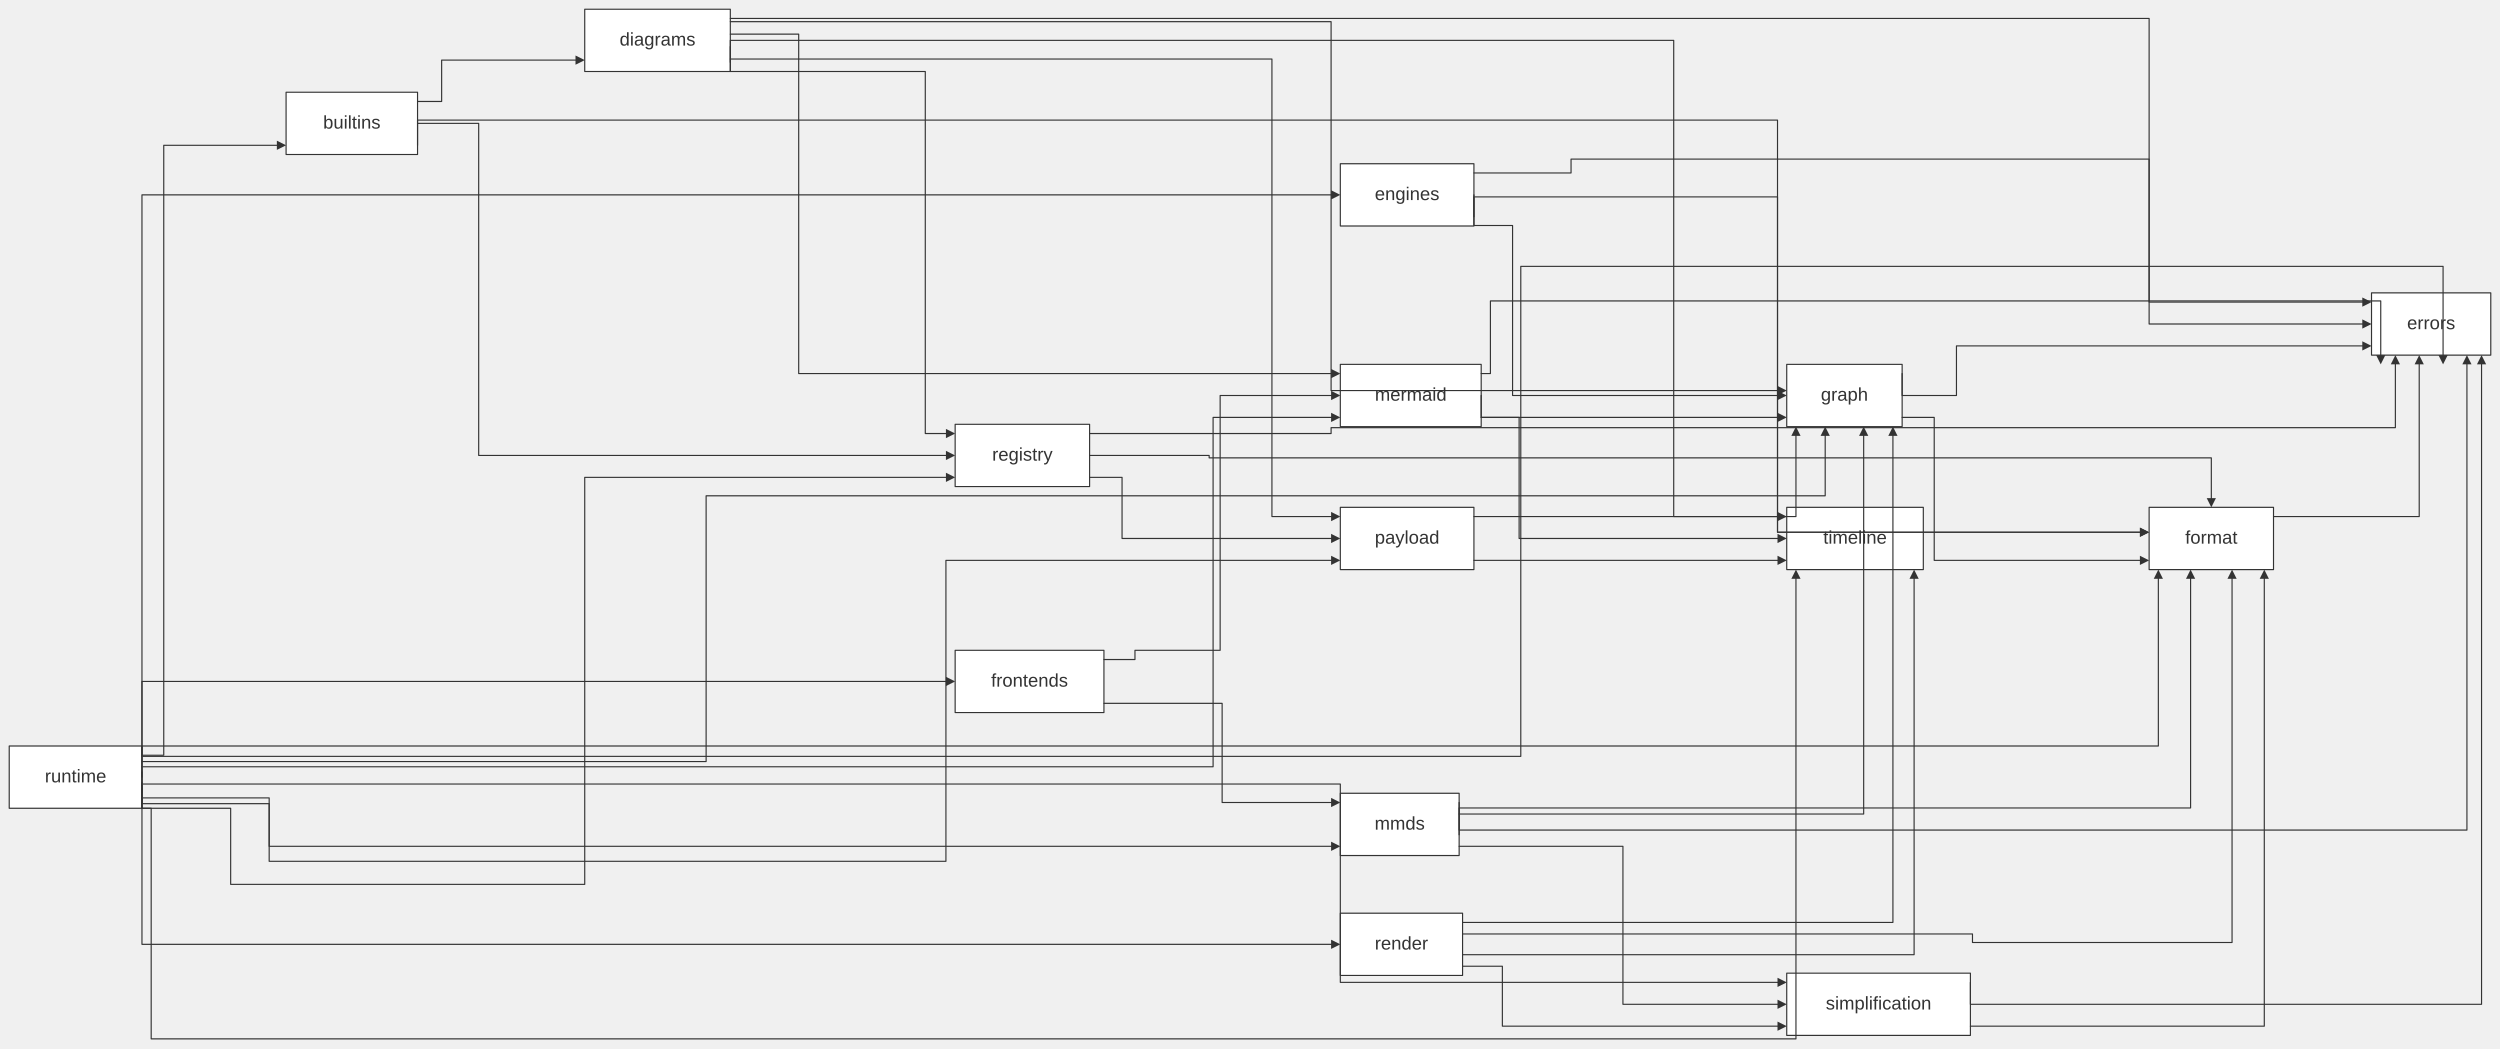
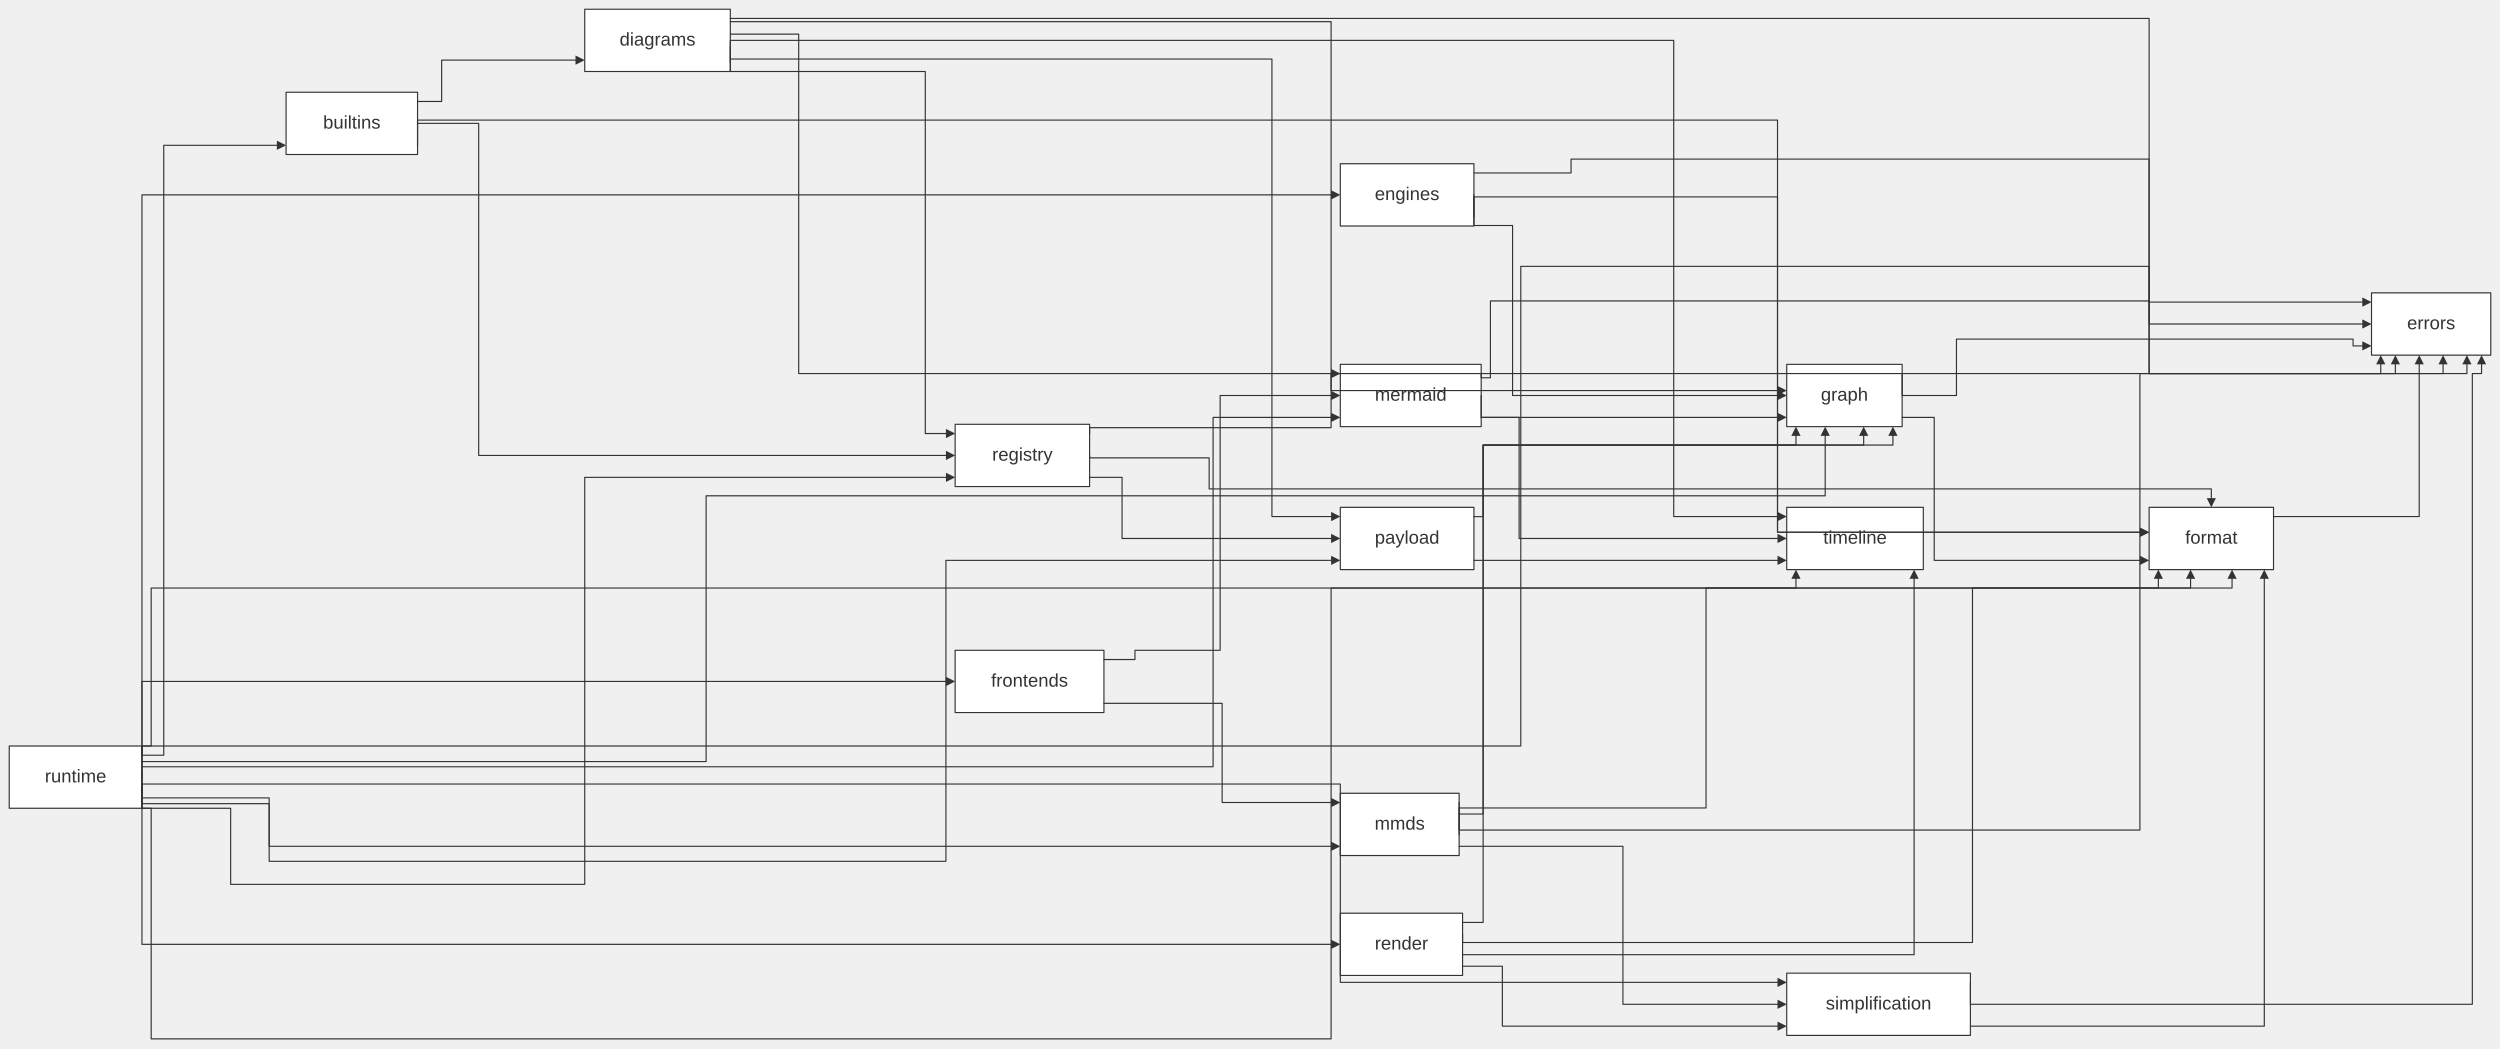
<svg xmlns="http://www.w3.org/2000/svg" width="100%" viewBox="0 0 2168.22 909.00" style="max-width: 2168.22px; background-color: transparent;" font-family="&quot;trebuchet ms&quot;, verdana, arial, sans-serif" font-size="16.00">
  <defs>
    <marker id="arrowhead" viewBox="0 0 10.00 10.00" refX="5.00" refY="5.00" markerWidth="8.00" markerHeight="8.00" orient="auto-start-reverse" markerUnits="userSpaceOnUse">
      <path d="M 0 0 L 10.00 5.00 L 0 10.00 z" fill="#333" />
    </marker>
    <marker id="crosshead" viewBox="0 0 11.00 11.00" refX="12.00" refY="5.20" markerWidth="11.00" markerHeight="11.00" orient="auto-start-reverse" markerUnits="userSpaceOnUse">
      <path d="M 1,1 l 9,9 M 10,1 l -9,9" stroke="#333" stroke-width="2" />
    </marker>
    <marker id="circlehead" viewBox="0 0 10.00 10.00" refX="11.00" refY="5.00" markerWidth="11.00" markerHeight="11.00" orient="auto-start-reverse" markerUnits="userSpaceOnUse">
      <circle cx="5" cy="5" r="5" stroke="#333" stroke-width="1" fill="#333" />
    </marker>
    <marker id="open-arrowhead" viewBox="0 0 10.00 10.00" refX="5.00" refY="5.00" markerWidth="8.00" markerHeight="8.00" orient="auto-start-reverse" markerUnits="userSpaceOnUse">
      <polygon points="0,0 10.00,5.00 0,10.00" fill="white" stroke="#333" stroke-width="1" />
    </marker>
    <marker id="diamondhead" viewBox="0 0 12.00 12.00" refX="6.00" refY="6.00" markerWidth="12.00" markerHeight="12.00" orient="auto-start-reverse" markerUnits="userSpaceOnUse">
      <polygon points="0,6.00 6.00,0 12.00,6.00 6.00,12.00" fill="#333" />
    </marker>
    <marker id="open-diamondhead" viewBox="0 0 12.00 12.00" refX="6.00" refY="6.00" markerWidth="12.00" markerHeight="12.00" orient="auto-start-reverse" markerUnits="userSpaceOnUse">
      <polygon points="0,6.00 6.00,0 12.00,6.00 6.00,12.00" fill="white" stroke="#333" stroke-width="1" />
    </marker>
  </defs>
  <g transform="translate(0.00,0.00)">
    <g class="nodes">
      <rect x="248.12" y="80.00" width="114.01" height="54.00" fill="white" stroke="#333" stroke-width="1.00" stroke-linejoin="round" />
      <text x="305.13" y="107.00" text-anchor="middle" dominant-baseline="middle" fill="#333">builtins</text>
      <rect x="507.13" y="8.00" width="126.26" height="54.00" fill="white" stroke="#333" stroke-width="1.00" stroke-linejoin="round" />
      <text x="570.26" y="35.00" text-anchor="middle" dominant-baseline="middle" fill="#333">diagrams</text>
      <rect x="1162.44" y="142.00" width="115.87" height="54.00" fill="white" stroke="#333" stroke-width="1.00" stroke-linejoin="round" />
      <text x="1220.37" y="169.00" text-anchor="middle" dominant-baseline="middle" fill="#333">engines</text>
      <rect x="2056.79" y="254.00" width="103.43" height="54.00" fill="white" stroke="#333" stroke-width="1.00" stroke-linejoin="round" />
      <text x="2108.51" y="281.00" text-anchor="middle" dominant-baseline="middle" fill="#333">errors</text>
      <rect x="1863.91" y="440.00" width="107.88" height="54.00" fill="white" stroke="#333" stroke-width="1.00" stroke-linejoin="round" />
      <text x="1917.85" y="467.00" text-anchor="middle" dominant-baseline="middle" fill="#333">format</text>
      <rect x="828.39" y="564.00" width="129.04" height="54.00" fill="white" stroke="#333" stroke-width="1.00" stroke-linejoin="round" />
      <text x="892.91" y="591.00" text-anchor="middle" dominant-baseline="middle" fill="#333">frontends</text>
      <rect x="1549.61" y="316.00" width="100.09" height="54.00" fill="white" stroke="#333" stroke-width="1.00" stroke-linejoin="round" />
      <text x="1599.66" y="343.00" text-anchor="middle" dominant-baseline="middle" fill="#333">graph</text>
      <rect x="1162.44" y="316.00" width="122.18" height="54.00" fill="white" stroke="#333" stroke-width="1.00" stroke-linejoin="round" />
      <text x="1223.52" y="343.00" text-anchor="middle" dominant-baseline="middle" fill="#333">mermaid</text>
      <rect x="1162.44" y="688.00" width="103.06" height="54.00" fill="white" stroke="#333" stroke-width="1.00" stroke-linejoin="round" />
      <text x="1213.96" y="715.00" text-anchor="middle" dominant-baseline="middle" fill="#333">mmds</text>
      <rect x="1162.44" y="440.00" width="115.87" height="54.00" fill="white" stroke="#333" stroke-width="1.00" stroke-linejoin="round" />
      <text x="1220.37" y="467.00" text-anchor="middle" dominant-baseline="middle" fill="#333">payload</text>
      <rect x="828.39" y="368.00" width="116.61" height="54.00" fill="white" stroke="#333" stroke-width="1.00" stroke-linejoin="round" />
      <text x="886.70" y="395.00" text-anchor="middle" dominant-baseline="middle" fill="#333">registry</text>
      <rect x="1162.44" y="792.00" width="106.03" height="54.00" fill="white" stroke="#333" stroke-width="1.00" stroke-linejoin="round" />
      <text x="1215.45" y="819.00" text-anchor="middle" dominant-baseline="middle" fill="#333">render</text>
      <rect x="8.00" y="647.00" width="115.12" height="54.00" fill="white" stroke="#333" stroke-width="1.00" stroke-linejoin="round" />
      <text x="65.56" y="674.00" text-anchor="middle" dominant-baseline="middle" fill="#333">runtime</text>
      <rect x="1549.61" y="844.00" width="159.30" height="54.00" fill="white" stroke="#333" stroke-width="1.00" stroke-linejoin="round" />
      <text x="1629.26" y="871.00" text-anchor="middle" dominant-baseline="middle" fill="#333">simplification</text>
      <rect x="1549.61" y="440.00" width="118.46" height="54.00" fill="white" stroke="#333" stroke-width="1.00" stroke-linejoin="round" />
      <text x="1608.84" y="467.00" text-anchor="middle" dominant-baseline="middle" fill="#333">timeline</text>
    </g>
    <g class="edgePaths">
      <path d="M362.13,88.00 L383.03,88.00 L383.03,52.14 L503.13,52.14" stroke="#333" stroke-width="1.00" fill="none" stroke-linecap="round" stroke-linejoin="round" marker-end="url(#arrowhead)" />
      <path d="M362.13,126.00 L362.13,104.18 L1541.61,104.18 L1541.61,448.00 L1541.61,461.61 L1859.92,461.61" stroke="#333" stroke-width="1.00" fill="none" stroke-linecap="round" stroke-linejoin="round" marker-end="url(#arrowhead)" />
      <path d="M362.13,107.00 L415.16,107.00 L415.16,115.47 L415.16,395.00 L824.39,395.00" stroke="#333" stroke-width="1.00" fill="none" stroke-linecap="round" stroke-linejoin="round" marker-end="url(#arrowhead)" />
      <path d="M633.39,16.00 L1863.91,16.00 L1863.91,25.22 L1863.91,262.00 L2052.79,262.00" stroke="#333" stroke-width="1.00" fill="none" stroke-linecap="round" stroke-linejoin="round" marker-end="url(#arrowhead)" />
      <path d="M633.39,18.80 L1154.44,18.80 L1154.44,30.11 L1154.44,324.00 L1154.44,338.75 L1545.62,338.75" stroke="#333" stroke-width="1.00" fill="none" stroke-linecap="round" stroke-linejoin="round" marker-end="url(#arrowhead)" />
      <path d="M633.39,29.60 L692.70,29.60 L692.70,39.89 L692.70,324.00 L1158.44,324.00" stroke="#333" stroke-width="1.00" fill="none" stroke-linecap="round" stroke-linejoin="round" marker-end="url(#arrowhead)" />
      <path d="M633.39,51.20 L1103.13,51.20 L1103.13,448.00 L1158.44,448.00" stroke="#333" stroke-width="1.00" fill="none" stroke-linecap="round" stroke-linejoin="round" marker-end="url(#arrowhead)" />
      <path d="M633.39,40.40 L633.39,62.00 L802.49,62.00 L802.49,376.00 L824.39,376.00" stroke="#333" stroke-width="1.00" fill="none" stroke-linecap="round" stroke-linejoin="round" marker-end="url(#arrowhead)" />
      <path d="M633.39,54.00 L633.39,35.00 L1451.59,35.00 L1451.59,448.00 L1545.61,448.00" stroke="#333" stroke-width="1.00" fill="none" stroke-linecap="round" stroke-linejoin="round" marker-end="url(#arrowhead)" />
      <path d="M1278.30,150.00 L1362.55,150.00 L1362.55,138.00 L1863.91,138.00 L1863.91,281.00 L2052.79,281.00" stroke="#333" stroke-width="1.00" fill="none" stroke-linecap="round" stroke-linejoin="round" marker-end="url(#arrowhead)" />
      <path d="M1278.30,188.00 L1278.30,170.76 L1541.61,170.76 L1541.61,432.00 L1541.61,461.61 L1859.92,461.61" stroke="#333" stroke-width="1.00" fill="none" stroke-linecap="round" stroke-linejoin="round" marker-end="url(#arrowhead)" />
      <path d="M1278.30,169.00 L1278.30,195.58 L1311.83,195.58 L1311.83,343.00 L1545.61,343.00" stroke="#333" stroke-width="1.00" fill="none" stroke-linecap="round" stroke-linejoin="round" marker-end="url(#arrowhead)" />
      <path d="M1971.79,448.00 L2098.16,448.00 L2098.16,312.00" stroke="#333" stroke-width="1.00" fill="none" stroke-linecap="round" stroke-linejoin="round" marker-end="url(#arrowhead)" />
      <path d="M957.44,572.00 L984.34,572.00 L984.34,564.00 L1058.22,564.00 L1058.22,343.00 L1158.44,343.00" stroke="#333" stroke-width="1.00" fill="none" stroke-linecap="round" stroke-linejoin="round" marker-end="url(#arrowhead)" />
      <path d="M957.44,610.00 L1059.94,610.00 L1059.94,696.00 L1158.44,696.00" stroke="#333" stroke-width="1.00" fill="none" stroke-linecap="round" stroke-linejoin="round" marker-end="url(#arrowhead)" />
-       <path d="M1649.70,324.00 L1649.70,343.00 L1696.81,343.00 L1696.81,300.00 L2052.79,300.00" stroke="#333" stroke-width="1.00" fill="none" stroke-linecap="round" stroke-linejoin="round" marker-end="url(#arrowhead)" />
+       <path d="M1649.70,324.00 L1649.70,343.00 L1696.81,343.00 L1696.81,294.11 L2040.79,294.11 L2040.79,300.00 L2052.79,300.00" stroke="#333" stroke-width="1.00" fill="none" stroke-linecap="round" stroke-linejoin="round" marker-end="url(#arrowhead)" />
      <path d="M1649.70,362.00 L1677.52,362.00 L1677.52,362.50 L1677.52,486.00 L1859.91,486.00" stroke="#333" stroke-width="1.00" fill="none" stroke-linecap="round" stroke-linejoin="round" marker-end="url(#arrowhead)" />
-       <path d="M1284.61,324.00 L1292.61,324.00 L1292.61,261.00 L1863.91,261.00 L2064.79,261.00 L2064.79,312.00" stroke="#333" stroke-width="1.00" fill="none" stroke-linecap="round" stroke-linejoin="round" marker-end="url(#arrowhead)" />
+       <path d="M1284.61,324.00 L1284.61,327.64 L1292.61,327.64 L1292.61,261.00 L1863.91,261.00 L1863.91,324.00 L2064.79,324.00 L2064.79,312.00" stroke="#333" stroke-width="1.00" fill="none" stroke-linecap="round" stroke-linejoin="round" marker-end="url(#arrowhead)" />
      <path d="M1284.61,343.00 L1284.61,362.00 L1545.61,362.00" stroke="#333" stroke-width="1.00" fill="none" stroke-linecap="round" stroke-linejoin="round" marker-end="url(#arrowhead)" />
      <path d="M1284.61,362.00 L1317.51,362.00 L1317.51,362.66 L1317.51,467.00 L1545.61,467.00" stroke="#333" stroke-width="1.00" fill="none" stroke-linecap="round" stroke-linejoin="round" marker-end="url(#arrowhead)" />
-       <path d="M1265.49,696.00 L1265.49,719.91 L1855.91,719.91 L2139.54,719.91 L2139.54,312.00" stroke="#333" stroke-width="1.00" fill="none" stroke-linecap="round" stroke-linejoin="round" marker-end="url(#arrowhead)" />
-       <path d="M1265.49,724.00 L1265.49,700.72 L1479.62,700.72 L1899.87,700.72 L1899.87,498.00" stroke="#333" stroke-width="1.00" fill="none" stroke-linecap="round" stroke-linejoin="round" marker-end="url(#arrowhead)" />
-       <path d="M1265.49,706.00 L1286.30,706.00 L1616.34,706.00 L1616.34,374.00" stroke="#333" stroke-width="1.00" fill="none" stroke-linecap="round" stroke-linejoin="round" marker-end="url(#arrowhead)" />
+       <path d="M1265.49,696.00 L1265.49,719.91 L1855.91,719.91 L1855.91,324.00 L2139.54,324.00 L2139.54,312.00" stroke="#333" stroke-width="1.00" fill="none" stroke-linecap="round" stroke-linejoin="round" marker-end="url(#arrowhead)" />
+       <path d="M1265.49,724.00 L1265.49,700.72 L1479.62,700.72 L1479.62,510.00 L1899.87,510.00 L1899.87,498.00" stroke="#333" stroke-width="1.00" fill="none" stroke-linecap="round" stroke-linejoin="round" marker-end="url(#arrowhead)" />
+       <path d="M1265.49,706.00 L1286.30,706.00 L1286.30,386.00 L1616.34,386.00 L1616.34,374.00" stroke="#333" stroke-width="1.00" fill="none" stroke-linecap="round" stroke-linejoin="round" marker-end="url(#arrowhead)" />
      <path d="M1265.49,734.00 L1407.55,734.00 L1407.55,871.00 L1545.61,871.00" stroke="#333" stroke-width="1.00" fill="none" stroke-linecap="round" stroke-linejoin="round" marker-end="url(#arrowhead)" />
-       <path d="M1278.30,448.00 L1286.30,448.00 L1557.61,448.00 L1557.61,374.00" stroke="#333" stroke-width="1.00" fill="none" stroke-linecap="round" stroke-linejoin="round" marker-end="url(#arrowhead)" />
+       <path d="M1278.30,448.00 L1278.30,448.06 L1286.30,448.06 L1286.30,386.00 L1557.61,386.00 L1557.61,374.00" stroke="#333" stroke-width="1.00" fill="none" stroke-linecap="round" stroke-linejoin="round" marker-end="url(#arrowhead)" />
      <path d="M1278.30,486.00 L1545.61,486.00" stroke="#333" stroke-width="1.00" fill="none" stroke-linecap="round" stroke-linejoin="round" marker-end="url(#arrowhead)" />
-       <path d="M945.00,376.00 L1154.44,376.00 L1154.44,370.90 L2077.48,370.90 L2077.48,312.00" stroke="#333" stroke-width="1.00" fill="none" stroke-linecap="round" stroke-linejoin="round" marker-end="url(#arrowhead)" />
-       <path d="M945.00,395.00 L1048.68,395.00 L1048.68,397.11 L1917.85,397.11 L1917.85,436.00" stroke="#333" stroke-width="1.00" fill="none" stroke-linecap="round" stroke-linejoin="round" marker-end="url(#arrowhead)" />
+       <path d="M945.00,376.00 L945.00,370.90 L1154.44,370.90 L1154.44,324.00 L2077.48,324.00 L2077.48,312.00" stroke="#333" stroke-width="1.00" fill="none" stroke-linecap="round" stroke-linejoin="round" marker-end="url(#arrowhead)" />
+       <path d="M945.00,395.00 L945.00,397.11 L1048.68,397.11 L1048.68,424.00 L1917.85,424.00 L1917.85,436.00" stroke="#333" stroke-width="1.00" fill="none" stroke-linecap="round" stroke-linejoin="round" marker-end="url(#arrowhead)" />
      <path d="M945.00,414.00 L973.14,414.00 L973.14,467.00 L1158.44,467.00" stroke="#333" stroke-width="1.00" fill="none" stroke-linecap="round" stroke-linejoin="round" marker-end="url(#arrowhead)" />
-       <path d="M1268.46,810.00 L1710.71,810.00 L1710.71,817.41 L1935.83,817.41 L1935.83,498.00" stroke="#333" stroke-width="1.00" fill="none" stroke-linecap="round" stroke-linejoin="round" marker-end="url(#arrowhead)" />
-       <path d="M1268.46,800.00 L1286.30,800.00 L1641.70,800.00 L1641.70,374.00" stroke="#333" stroke-width="1.00" fill="none" stroke-linecap="round" stroke-linejoin="round" marker-end="url(#arrowhead)" />
+       <path d="M1268.46,810.00 L1268.46,817.41 L1710.71,817.41 L1710.71,510.00 L1935.83,510.00 L1935.83,498.00" stroke="#333" stroke-width="1.00" fill="none" stroke-linecap="round" stroke-linejoin="round" marker-end="url(#arrowhead)" />
+       <path d="M1268.46,800.00 L1286.30,800.00 L1286.30,386.00 L1641.70,386.00 L1641.70,374.00" stroke="#333" stroke-width="1.00" fill="none" stroke-linecap="round" stroke-linejoin="round" marker-end="url(#arrowhead)" />
      <path d="M1268.46,838.00 L1302.98,838.00 L1302.98,890.00 L1545.61,890.00" stroke="#333" stroke-width="1.00" fill="none" stroke-linecap="round" stroke-linejoin="round" marker-end="url(#arrowhead)" />
      <path d="M1268.46,828.00 L1660.08,828.00 L1660.08,498.00" stroke="#333" stroke-width="1.00" fill="none" stroke-linecap="round" stroke-linejoin="round" marker-end="url(#arrowhead)" />
      <path d="M123.12,655.00 L142.02,655.00 L142.02,647.00 L142.02,126.00 L244.12,126.00" stroke="#333" stroke-width="1.00" fill="none" stroke-linecap="round" stroke-linejoin="round" marker-end="url(#arrowhead)" />
      <path d="M123.12,655.00 L123.12,169.00 L1158.44,169.00" stroke="#333" stroke-width="1.00" fill="none" stroke-linecap="round" stroke-linejoin="round" marker-end="url(#arrowhead)" />
-       <path d="M123.12,656.00 L1318.96,656.00 L1318.96,647.00 L1318.96,231.00 L1863.91,231.00 L2118.85,231.00 L2118.85,312.00" stroke="#333" stroke-width="1.00" fill="none" stroke-linecap="round" stroke-linejoin="round" marker-end="url(#arrowhead)" />
-       <path d="M123.12,674.00 L123.12,647.00 L131.12,647.00 L1871.91,647.00 L1871.91,498.00" stroke="#333" stroke-width="1.00" fill="none" stroke-linecap="round" stroke-linejoin="round" marker-end="url(#arrowhead)" />
+       <path d="M123.12,656.00 L123.12,647.00 L1318.96,647.00 L1318.96,231.00 L1863.91,231.00 L1863.91,324.00 L2118.85,324.00 L2118.85,312.00" stroke="#333" stroke-width="1.00" fill="none" stroke-linecap="round" stroke-linejoin="round" marker-end="url(#arrowhead)" />
+       <path d="M123.12,674.00 L123.12,647.00 L131.12,647.00 L131.12,510.00 L1871.91,510.00 L1871.91,498.00" stroke="#333" stroke-width="1.00" fill="none" stroke-linecap="round" stroke-linejoin="round" marker-end="url(#arrowhead)" />
      <path d="M123.12,687.50 L123.12,591.00 L824.39,591.00" stroke="#333" stroke-width="1.00" fill="none" stroke-linecap="round" stroke-linejoin="round" marker-end="url(#arrowhead)" />
      <path d="M123.12,660.50 L612.41,660.50 L612.41,430.00 L1582.97,430.00 L1582.97,374.00" stroke="#333" stroke-width="1.00" fill="none" stroke-linecap="round" stroke-linejoin="round" marker-end="url(#arrowhead)" />
      <path d="M123.12,665.00 L1052.10,665.00 L1052.10,362.00 L1158.44,362.00" stroke="#333" stroke-width="1.00" fill="none" stroke-linecap="round" stroke-linejoin="round" marker-end="url(#arrowhead)" />
      <path d="M123.12,692.00 L233.45,692.00 L233.45,734.00 L1158.44,734.00" stroke="#333" stroke-width="1.00" fill="none" stroke-linecap="round" stroke-linejoin="round" marker-end="url(#arrowhead)" />
      <path d="M123.12,678.50 L123.12,697.02 L233.45,697.02 L233.45,747.00 L820.39,747.00 L820.39,486.00 L1158.44,486.00" stroke="#333" stroke-width="1.00" fill="none" stroke-linecap="round" stroke-linejoin="round" marker-end="url(#arrowhead)" />
      <path d="M123.12,669.50 L123.12,701.00 L200.05,701.00 L200.05,767.00 L507.13,767.00 L507.13,414.00 L824.39,414.00" stroke="#333" stroke-width="1.00" fill="none" stroke-linecap="round" stroke-linejoin="round" marker-end="url(#arrowhead)" />
      <path d="M123.12,693.00 L123.12,819.00 L1158.44,819.00" stroke="#333" stroke-width="1.00" fill="none" stroke-linecap="round" stroke-linejoin="round" marker-end="url(#arrowhead)" />
      <path d="M123.12,693.00 L123.12,680.00 L1162.44,680.00 L1162.44,852.00 L1545.61,852.00" stroke="#333" stroke-width="1.00" fill="none" stroke-linecap="round" stroke-linejoin="round" marker-end="url(#arrowhead)" />
-       <path d="M123.12,683.00 L123.12,701.00 L131.12,701.00 L131.12,901.00 L1154.44,901.00 L1557.61,901.00 L1557.61,498.00" stroke="#333" stroke-width="1.00" fill="none" stroke-linecap="round" stroke-linejoin="round" marker-end="url(#arrowhead)" />
-       <path d="M1708.91,852.00 L1708.91,871.00 L2144.22,871.00 L2152.22,871.00 L2152.22,312.00" stroke="#333" stroke-width="1.00" fill="none" stroke-linecap="round" stroke-linejoin="round" marker-end="url(#arrowhead)" />
+       <path d="M123.12,683.00 L123.12,701.00 L131.12,701.00 L131.12,901.00 L1154.44,901.00 L1154.44,510.00 L1557.61,510.00 L1557.61,498.00" stroke="#333" stroke-width="1.00" fill="none" stroke-linecap="round" stroke-linejoin="round" marker-end="url(#arrowhead)" />
+       <path d="M1708.91,852.00 L1708.91,871.00 L2144.22,871.00 L2144.22,324.00 L2152.22,324.00 L2152.22,312.00" stroke="#333" stroke-width="1.00" fill="none" stroke-linecap="round" stroke-linejoin="round" marker-end="url(#arrowhead)" />
      <path d="M1708.91,890.00 L1963.79,890.00 L1963.79,498.00" stroke="#333" stroke-width="1.00" fill="none" stroke-linecap="round" stroke-linejoin="round" marker-end="url(#arrowhead)" />
    </g>
    <g class="edgeLabels">
    </g>
  </g>
</svg>
